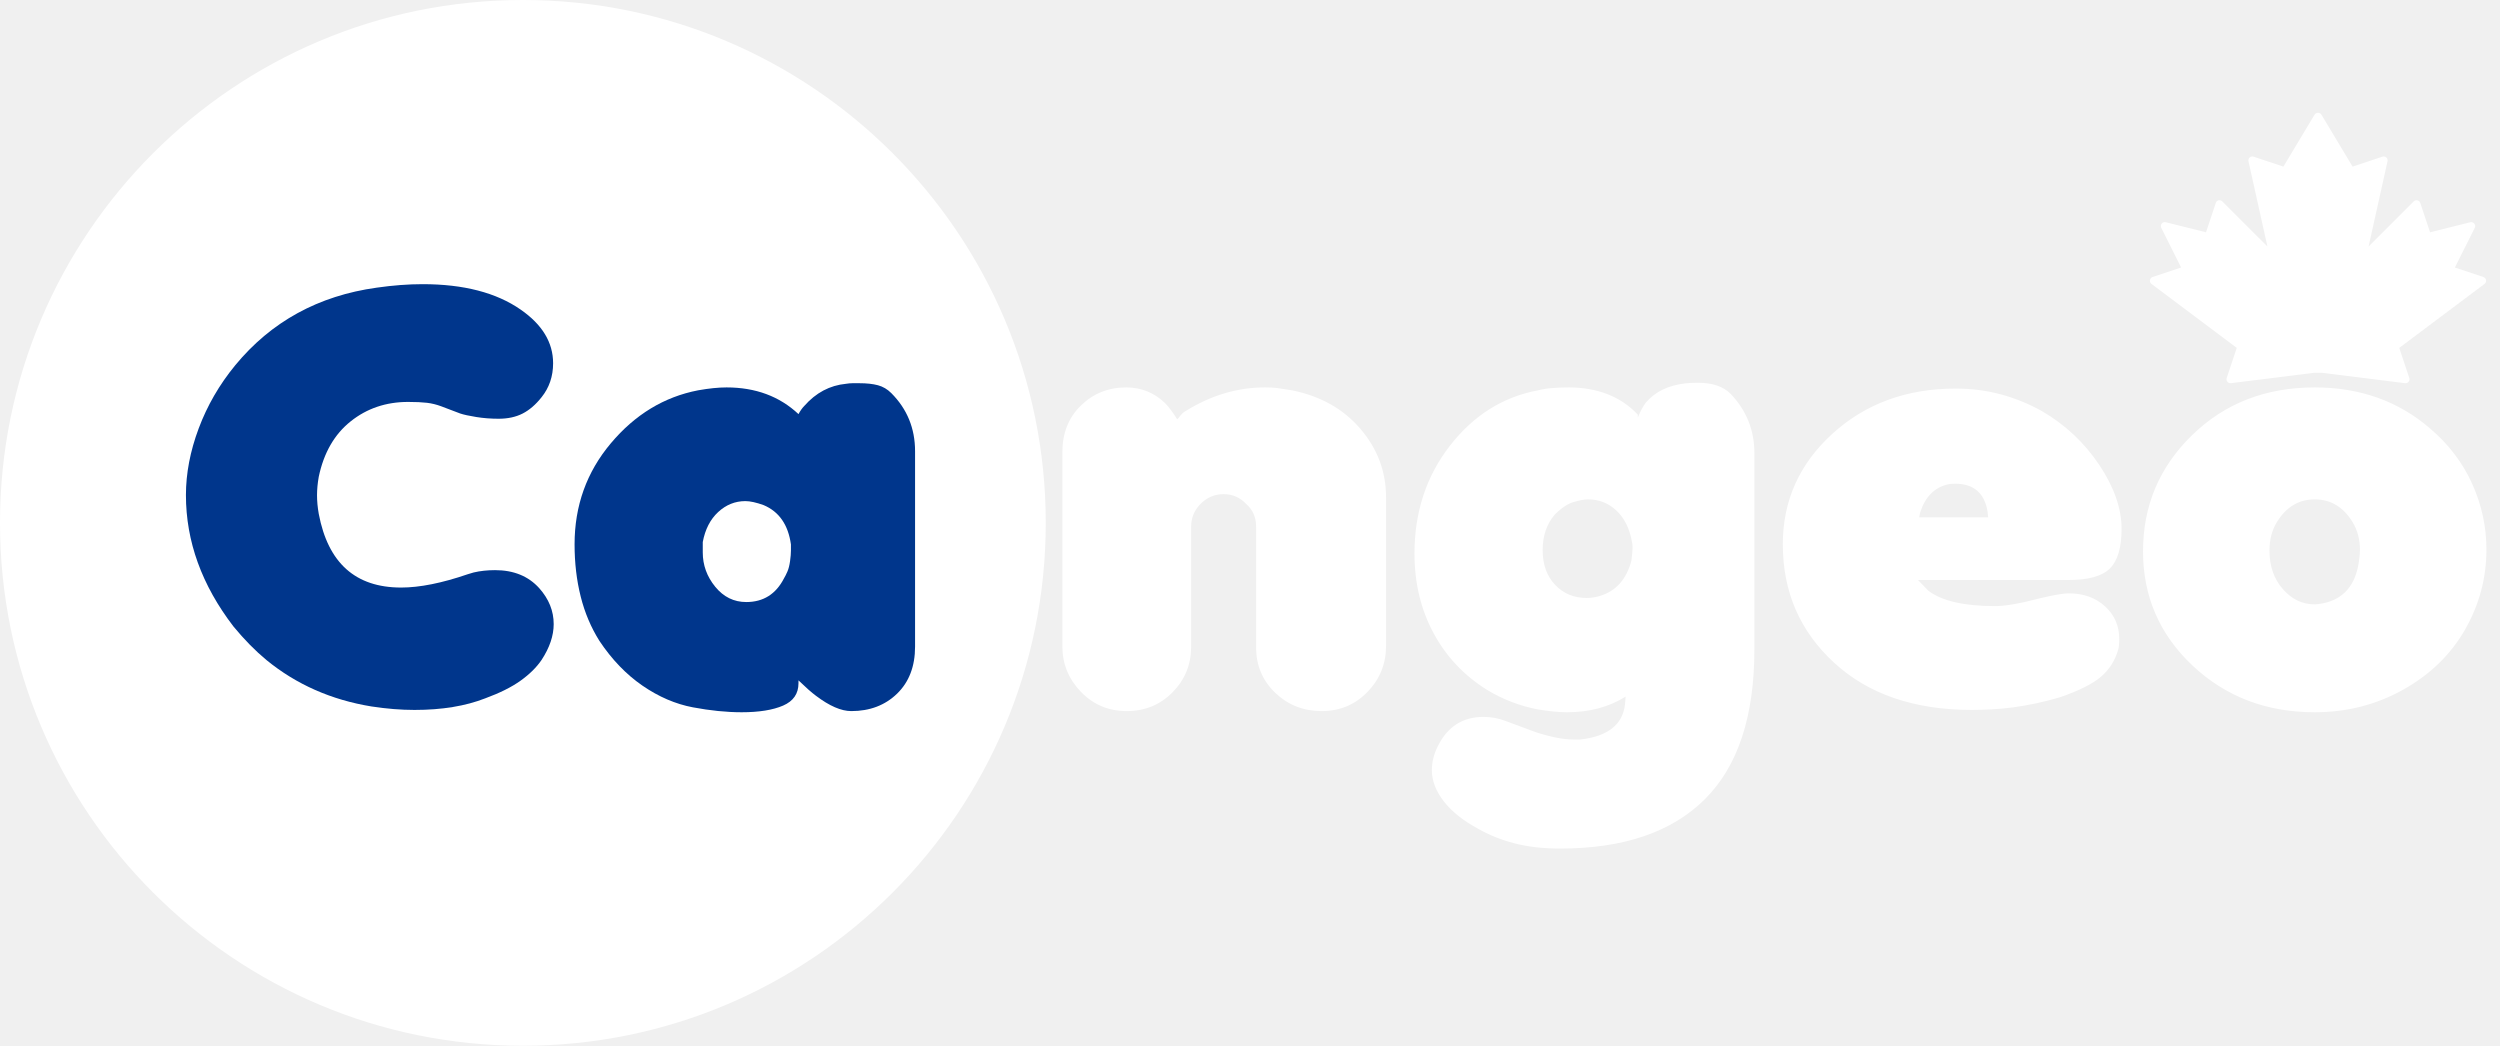
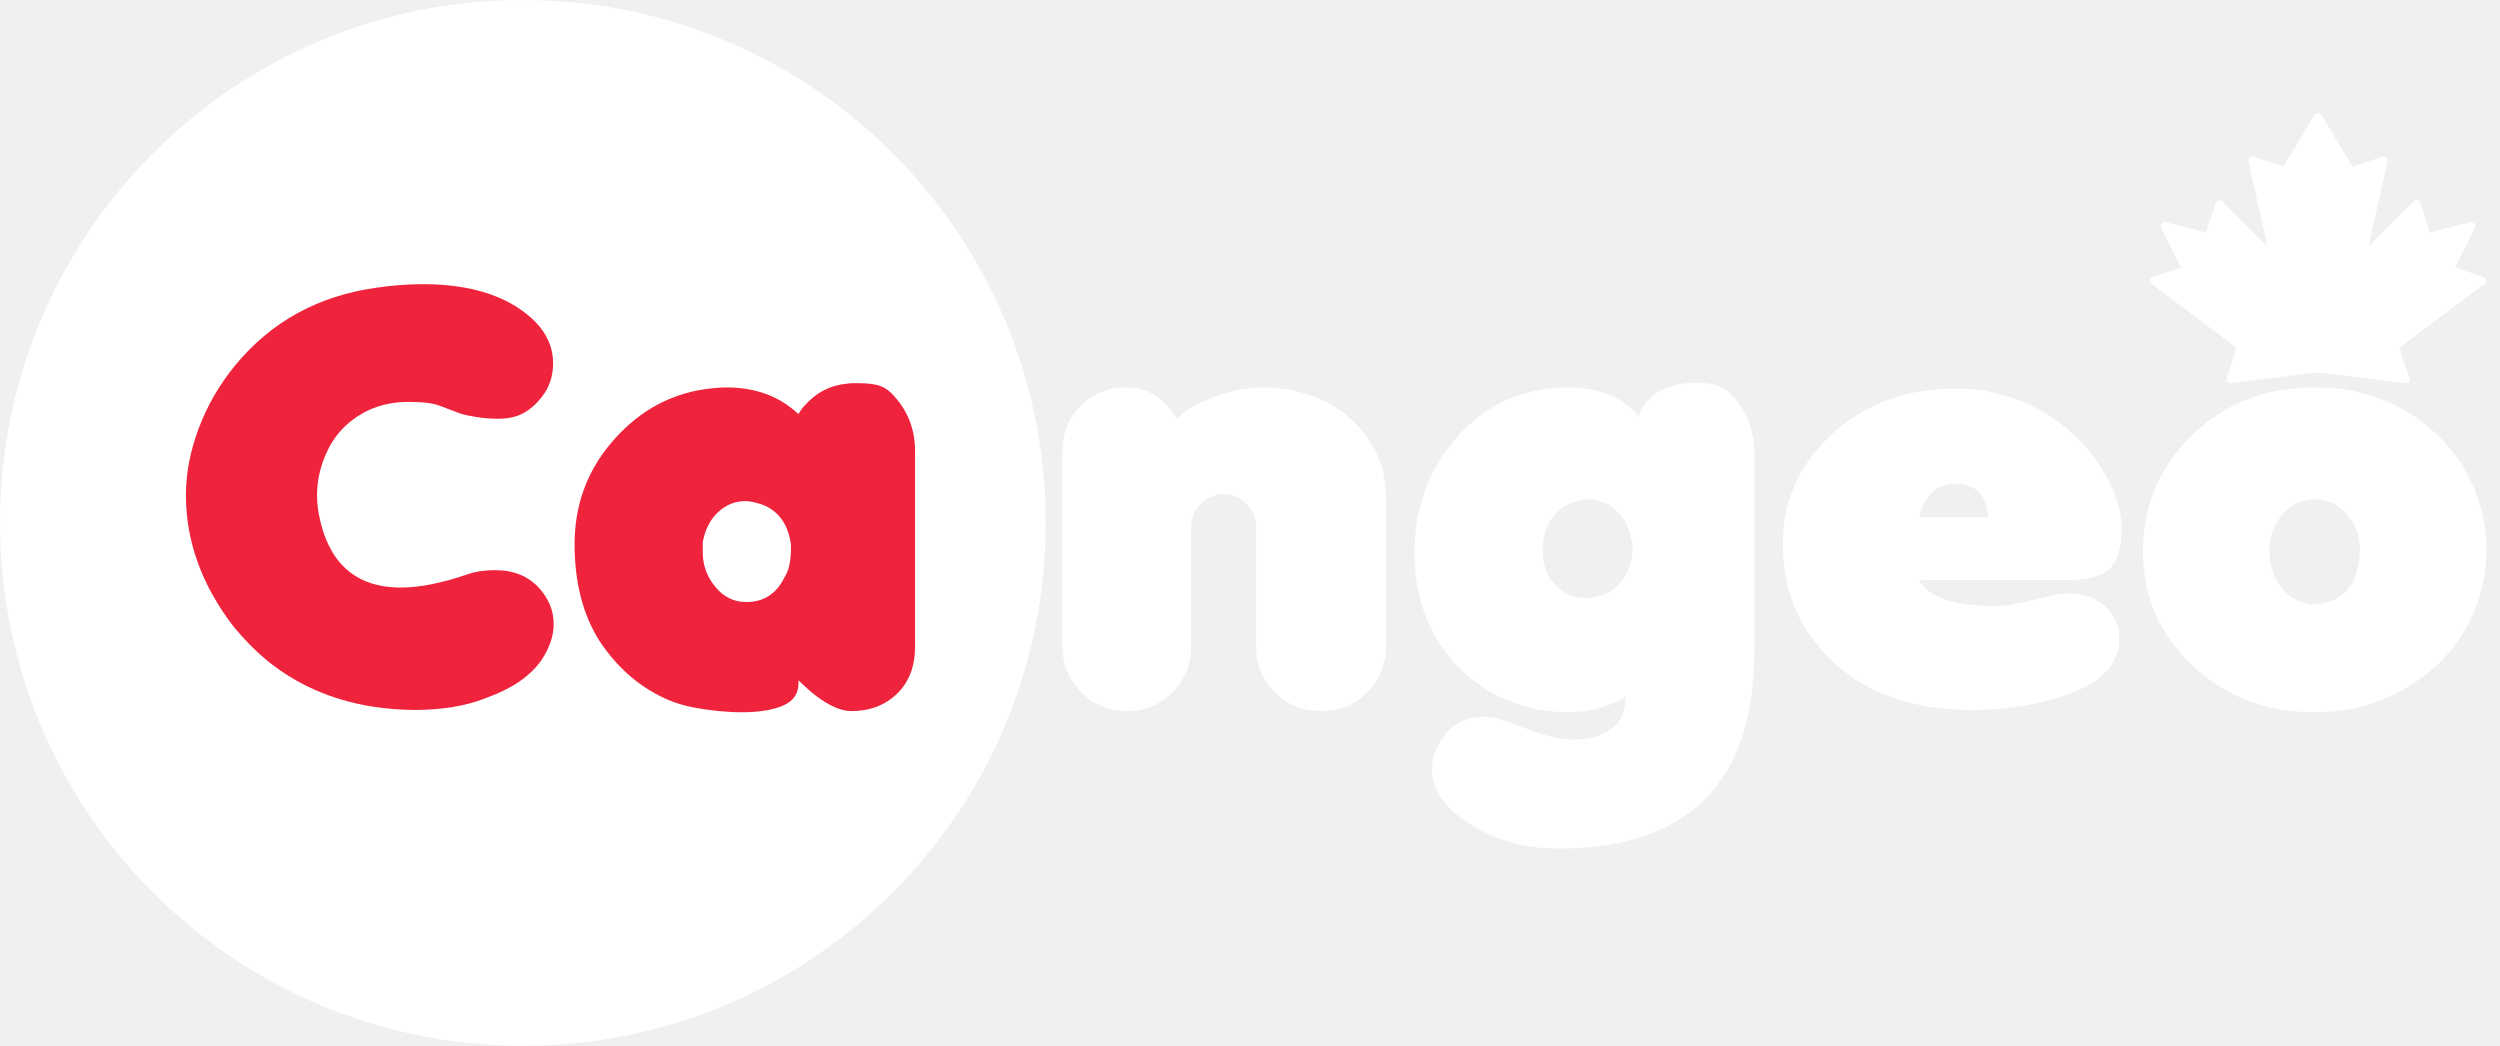
<svg xmlns="http://www.w3.org/2000/svg" width="153px" height="64px" viewBox="0 0 153 64" version="1.1">
  <g id="cangeo">
    <path d="M0 32C0 14.327 14.327 0 32 0C49.673 0 64 14.327 64 32C64 49.673 49.673 64 32 64C14.327 64 0 49.673 0 32ZM141.661 23.71C144.43 23.71 146.785 24.549 148.725 26.226C149.861 27.195 150.719 28.323 151.299 29.61C151.879 30.898 152.169 32.239 152.169 33.632C152.169 35.381 151.731 37.017 150.855 38.541C149.98 40.064 148.72 41.287 147.075 42.208C145.43 43.129 143.625 43.59 141.661 43.59C138.703 43.59 136.212 42.639 134.188 40.737C132.165 38.836 131.153 36.503 131.153 33.739C131.153 30.951 132.153 28.583 134.153 26.634C136.153 24.685 138.655 23.71 141.661 23.71L141.661 23.71ZM144.359 34.41C144.406 34.081 144.43 33.833 144.43 33.669C144.43 33.01 144.276 32.433 143.969 31.938C143.401 31.021 142.632 30.562 141.661 30.562C140.691 30.562 139.922 31.021 139.354 31.938C139.046 32.433 138.892 33.021 138.892 33.704C138.892 34.645 139.164 35.428 139.709 36.052C140.253 36.675 140.904 36.987 141.661 36.987C141.78 36.987 141.957 36.964 142.194 36.917C143.424 36.658 144.146 35.822 144.359 34.41L144.359 34.41ZM117.379 35.496L118.018 36.156C118.847 36.781 120.207 37.094 122.101 37.094C122.716 37.094 123.627 36.935 124.834 36.618C125.686 36.414 126.278 36.313 126.609 36.313C127.509 36.313 128.248 36.578 128.828 37.108C129.408 37.637 129.698 38.303 129.698 39.103C129.698 39.409 129.674 39.633 129.627 39.774C129.437 40.434 129.088 40.981 128.579 41.417C128.071 41.852 127.236 42.27 126.077 42.671C125.603 42.812 125.118 42.936 124.621 43.042C124.124 43.148 123.657 43.23 123.219 43.289C122.781 43.348 122.337 43.389 121.888 43.413C121.438 43.436 121.036 43.448 120.681 43.448C117.154 43.448 114.344 42.485 112.25 40.56C110.155 38.635 109.108 36.219 109.108 33.313C109.108 30.644 110.12 28.388 112.143 26.545C114.167 24.703 116.681 23.781 119.687 23.781C120.657 23.781 121.58 23.9 122.456 24.136C123.331 24.373 124.172 24.716 124.976 25.166C126.396 25.994 127.562 27.089 128.473 28.449C129.384 29.81 129.84 31.118 129.84 32.372C129.84 33.508 129.603 34.313 129.13 34.786C128.656 35.26 127.816 35.496 126.609 35.496L117.379 35.496ZM121.639 31.307C121.45 30.171 120.787 29.603 119.651 29.603C119.462 29.603 119.32 29.615 119.225 29.639C118.397 29.828 117.829 30.396 117.521 31.343L117.45 31.662L121.675 31.662L121.639 31.307ZM100.233 25.556C100.399 25.154 100.564 24.846 100.73 24.633C101.298 23.971 102.103 23.58 103.144 23.462C103.333 23.438 103.594 23.426 103.925 23.426C104.801 23.426 105.463 23.651 105.913 24.101C106.883 25.118 107.368 26.325 107.368 27.722L107.368 39.756C107.368 43.85 106.357 46.903 104.333 48.915C102.31 50.927 99.357 51.932 95.476 51.932C94.435 51.932 93.506 51.826 92.689 51.613C91.873 51.4 91.133 51.104 90.471 50.725C89.547 50.228 88.843 49.666 88.358 49.039C87.873 48.412 87.63 47.779 87.63 47.14C87.63 46.643 87.749 46.158 87.986 45.684C88.577 44.477 89.512 43.874 90.79 43.874C91.263 43.874 91.713 43.957 92.139 44.123L93.382 44.584L93.95 44.797C94.896 45.105 95.677 45.258 96.292 45.258C96.482 45.258 96.624 45.258 96.718 45.258C98.399 45.067 99.31 44.347 99.452 43.099L99.487 42.632C98.47 43.271 97.275 43.59 95.902 43.59C95.405 43.59 94.802 43.531 94.091 43.412C93.003 43.199 91.985 42.808 91.038 42.239C89.618 41.361 88.518 40.2 87.737 38.753C86.956 37.307 86.566 35.683 86.566 33.882C86.566 31.344 87.287 29.145 88.731 27.284C90.175 25.423 91.973 24.291 94.127 23.888C94.411 23.817 94.713 23.769 95.032 23.746C95.352 23.722 95.677 23.71 96.008 23.71C96.884 23.71 97.677 23.849 98.387 24.127C99.097 24.404 99.712 24.82 100.233 25.375L100.233 25.556ZM99.842 34.311C99.89 33.931 99.913 33.669 99.913 33.525C99.913 33.359 99.901 33.24 99.878 33.169C99.736 32.359 99.422 31.722 98.937 31.258C98.452 30.794 97.866 30.562 97.18 30.562C96.967 30.562 96.677 30.615 96.31 30.722C95.943 30.829 95.559 31.085 95.156 31.49C94.659 32.062 94.411 32.788 94.411 33.669C94.411 34.549 94.665 35.258 95.174 35.793C95.683 36.329 96.328 36.597 97.109 36.597C97.346 36.597 97.594 36.561 97.854 36.49C98.872 36.204 99.535 35.478 99.842 34.311L99.842 34.311ZM65.017 27.672C65.017 26.506 65.396 25.554 66.153 24.817C66.911 24.079 67.834 23.71 68.922 23.71C69.845 23.71 70.638 24.03 71.301 24.669C71.514 24.882 71.762 25.213 72.046 25.663C72.141 25.568 72.2 25.497 72.224 25.45C72.342 25.308 72.449 25.213 72.543 25.166C74.105 24.195 75.727 23.71 77.407 23.71C77.715 23.71 77.963 23.722 78.152 23.746C78.342 23.77 78.649 23.817 79.075 23.888C80.827 24.244 82.223 25.032 83.264 26.253C84.306 27.474 84.826 28.867 84.826 30.432L84.826 39.536C84.826 40.626 84.448 41.563 83.69 42.345C82.933 43.128 81.998 43.519 80.886 43.519C79.773 43.519 78.827 43.146 78.046 42.401C77.265 41.655 76.874 40.726 76.874 39.614L76.874 32.23C76.874 31.662 76.673 31.201 76.271 30.846C75.892 30.443 75.431 30.242 74.886 30.242C74.342 30.242 73.875 30.438 73.484 30.828C73.094 31.218 72.898 31.686 72.898 32.23L72.898 39.579C72.898 40.667 72.52 41.596 71.762 42.365C71.005 43.135 70.07 43.519 68.958 43.519C67.846 43.519 66.911 43.126 66.153 42.341C65.396 41.556 65.017 40.628 65.017 39.557L65.017 27.672Z" id="Cangeo" fill="#FFFFFF" stroke="none" />
-     <path d="M51.778 23.488C51.92 23.465 52.05 23.453 52.168 23.453C52.358 23.453 52.499 23.453 52.594 23.453C53.044 23.453 53.422 23.494 53.73 23.577C54.038 23.66 54.31 23.82 54.547 24.058C55.517 25.03 56.002 26.216 56.002 27.616L56.002 39.57C56.002 40.779 55.635 41.74 54.902 42.452C54.168 43.163 53.233 43.519 52.097 43.519C51.482 43.519 50.76 43.205 49.932 42.578C49.671 42.385 49.316 42.072 48.867 41.638L48.867 41.815C48.867 42.454 48.553 42.91 47.926 43.182C47.299 43.454 46.453 43.59 45.388 43.59C44.465 43.59 43.471 43.49 42.406 43.289C41.341 43.088 40.311 42.645 39.317 41.96C38.323 41.275 37.448 40.365 36.69 39.231C36.17 38.404 35.785 37.495 35.537 36.503C35.288 35.511 35.164 34.448 35.164 33.313C35.164 30.951 35.903 28.89 37.383 27.13C38.862 25.37 40.643 24.289 42.725 23.887C43.388 23.769 43.968 23.71 44.465 23.71C46.24 23.71 47.707 24.255 48.867 25.343C48.985 25.129 49.103 24.963 49.222 24.844C49.932 24.036 50.784 23.584 51.778 23.488L51.778 23.488Z" id="a" fill="#00368C" fill-rule="evenodd" stroke="none" />
+     <path d="M51.778 23.488C51.92 23.465 52.05 23.453 52.168 23.453C52.358 23.453 52.499 23.453 52.594 23.453C53.044 23.453 53.422 23.494 53.73 23.577C54.038 23.66 54.31 23.82 54.547 24.058C55.517 25.03 56.002 26.216 56.002 27.616L56.002 39.57C56.002 40.779 55.635 41.74 54.902 42.452C54.168 43.163 53.233 43.519 52.097 43.519C51.482 43.519 50.76 43.205 49.932 42.578C49.671 42.385 49.316 42.072 48.867 41.638L48.867 41.815C48.867 42.454 48.553 42.91 47.926 43.182C47.299 43.454 46.453 43.59 45.388 43.59C44.465 43.59 43.471 43.49 42.406 43.289C41.341 43.088 40.311 42.645 39.317 41.96C38.323 41.275 37.448 40.365 36.69 39.231C36.17 38.404 35.785 37.495 35.537 36.503C35.288 35.511 35.164 34.448 35.164 33.313C35.164 30.951 35.903 28.89 37.383 27.13C38.862 25.37 40.643 24.289 42.725 23.887C43.388 23.769 43.968 23.71 44.465 23.71C46.24 23.71 47.707 24.255 48.867 25.343C48.985 25.129 49.103 24.963 49.222 24.844C49.932 24.036 50.784 23.584 51.778 23.488L51.778 23.488Z" id="a" fill="#ef233c" fill-rule="evenodd" stroke="none" />
    <path d="M47.979 35.398C48.05 35.28 48.121 35.139 48.192 34.974C48.263 34.81 48.316 34.598 48.352 34.339C48.387 34.08 48.405 33.868 48.405 33.704C48.405 33.539 48.405 33.41 48.405 33.316C48.236 32.115 47.681 31.315 46.739 30.915C46.28 30.75 45.906 30.668 45.617 30.668C44.989 30.668 44.433 30.892 43.95 31.339C43.468 31.786 43.154 32.398 43.009 33.174L43.009 33.809C43.009 34.586 43.263 35.286 43.772 35.91C44.281 36.533 44.914 36.845 45.671 36.845C46.713 36.845 47.482 36.363 47.979 35.398L47.979 35.398Z" id="a-[1]" fill="#FFFFFF" fill-rule="evenodd" stroke="none" />
-     <path d="M14.396 22.355C16.597 19.684 19.485 18.1 23.058 17.604C24.052 17.462 24.987 17.391 25.863 17.391C28.371 17.391 30.371 17.909 31.862 18.946C33.188 19.864 33.85 20.959 33.85 22.231C33.85 23.032 33.614 23.726 33.14 24.315C32.785 24.764 32.401 25.095 31.986 25.308C31.572 25.521 31.081 25.627 30.513 25.627C30.04 25.627 29.584 25.592 29.146 25.521C28.709 25.45 28.383 25.379 28.17 25.308C27.673 25.118 27.283 24.971 26.999 24.864C26.715 24.758 26.425 24.686 26.129 24.651C25.833 24.616 25.449 24.598 24.975 24.598C23.626 24.598 22.455 24.994 21.461 25.787C20.467 26.58 19.816 27.71 19.508 29.177C19.437 29.58 19.402 29.958 19.402 30.313C19.402 30.668 19.437 31.047 19.508 31.449C20.076 34.455 21.757 35.958 24.549 35.958C25.685 35.958 27.046 35.685 28.632 35.141L28.987 35.035C29.389 34.94 29.827 34.893 30.3 34.893C31.436 34.893 32.336 35.26 32.998 35.993C33.59 36.656 33.886 37.389 33.886 38.194C33.886 38.904 33.637 39.638 33.14 40.395C32.833 40.845 32.407 41.265 31.862 41.655C31.318 42.046 30.596 42.407 29.697 42.738C28.49 43.211 27.046 43.448 25.366 43.448C24.537 43.448 23.662 43.377 22.739 43.236C20.277 42.834 18.136 41.888 16.313 40.399C15.627 39.832 14.953 39.147 14.29 38.343C12.349 35.814 11.379 33.132 11.379 30.296C11.379 28.972 11.639 27.613 12.16 26.219C12.681 24.824 13.426 23.536 14.396 22.355L14.396 22.355Z" id="C" fill="#00368C" fill-rule="evenodd" stroke="none" />
+     <path d="M14.396 22.355C16.597 19.684 19.485 18.1 23.058 17.604C24.052 17.462 24.987 17.391 25.863 17.391C28.371 17.391 30.371 17.909 31.862 18.946C33.188 19.864 33.85 20.959 33.85 22.231C33.85 23.032 33.614 23.726 33.14 24.315C32.785 24.764 32.401 25.095 31.986 25.308C31.572 25.521 31.081 25.627 30.513 25.627C30.04 25.627 29.584 25.592 29.146 25.521C28.709 25.45 28.383 25.379 28.17 25.308C27.673 25.118 27.283 24.971 26.999 24.864C26.715 24.758 26.425 24.686 26.129 24.651C25.833 24.616 25.449 24.598 24.975 24.598C23.626 24.598 22.455 24.994 21.461 25.787C20.467 26.58 19.816 27.71 19.508 29.177C19.437 29.58 19.402 29.958 19.402 30.313C19.402 30.668 19.437 31.047 19.508 31.449C20.076 34.455 21.757 35.958 24.549 35.958C25.685 35.958 27.046 35.685 28.632 35.141L28.987 35.035C29.389 34.94 29.827 34.893 30.3 34.893C31.436 34.893 32.336 35.26 32.998 35.993C33.59 36.656 33.886 37.389 33.886 38.194C33.886 38.904 33.637 39.638 33.14 40.395C32.833 40.845 32.407 41.265 31.862 41.655C31.318 42.046 30.596 42.407 29.697 42.738C28.49 43.211 27.046 43.448 25.366 43.448C24.537 43.448 23.662 43.377 22.739 43.236C20.277 42.834 18.136 41.888 16.313 40.399C15.627 39.832 14.953 39.147 14.29 38.343C12.349 35.814 11.379 33.132 11.379 30.296C11.379 28.972 11.639 27.613 12.16 26.219C12.681 24.824 13.426 23.536 14.396 22.355L14.396 22.355Z" id="C" fill="#ef233c" fill-rule="evenodd" stroke="none" />
    <path d="M141.621 22.814L136.533 23.45C136.45 23.46 136.369 23.427 136.317 23.364C136.264 23.299 136.248 23.213 136.275 23.134L136.889 21.29L131.67 17.375C131.599 17.321 131.562 17.233 131.576 17.144C131.591 17.055 131.654 16.982 131.739 16.953L133.484 16.372L132.269 13.942C132.227 13.857 132.238 13.756 132.296 13.683C132.355 13.61 132.45 13.576 132.543 13.6L135.006 14.216L135.605 12.418C135.631 12.338 135.697 12.279 135.778 12.259C135.859 12.241 135.945 12.265 136.004 12.324L138.767 15.086L137.607 9.868C137.589 9.784 137.617 9.695 137.681 9.637C137.746 9.579 137.838 9.56 137.919 9.588L139.745 10.197L141.655 7.014C141.742 6.869 141.982 6.869 142.069 7.014L143.979 10.197L145.805 9.588C145.889 9.56 145.978 9.579 146.043 9.637C146.108 9.695 146.136 9.784 146.116 9.868L144.957 15.088L147.72 12.325C147.779 12.266 147.864 12.241 147.946 12.261C148.027 12.28 148.093 12.34 148.12 12.419L148.719 14.217L151.182 13.601C151.271 13.579 151.369 13.611 151.428 13.684C151.487 13.758 151.498 13.859 151.456 13.943L150.239 16.373L151.985 16.955C152.07 16.983 152.132 17.056 152.146 17.145C152.16 17.234 152.125 17.323 152.052 17.377L146.834 21.291L147.449 23.135C147.475 23.214 147.459 23.301 147.406 23.365C147.355 23.429 147.278 23.463 147.19 23.451L142.103 22.816L141.621 22.814Z" id="canada--maple-leaf_1_-path" fill="#FFFFFF" fill-rule="evenodd" stroke="none" />
  </g>
</svg>
